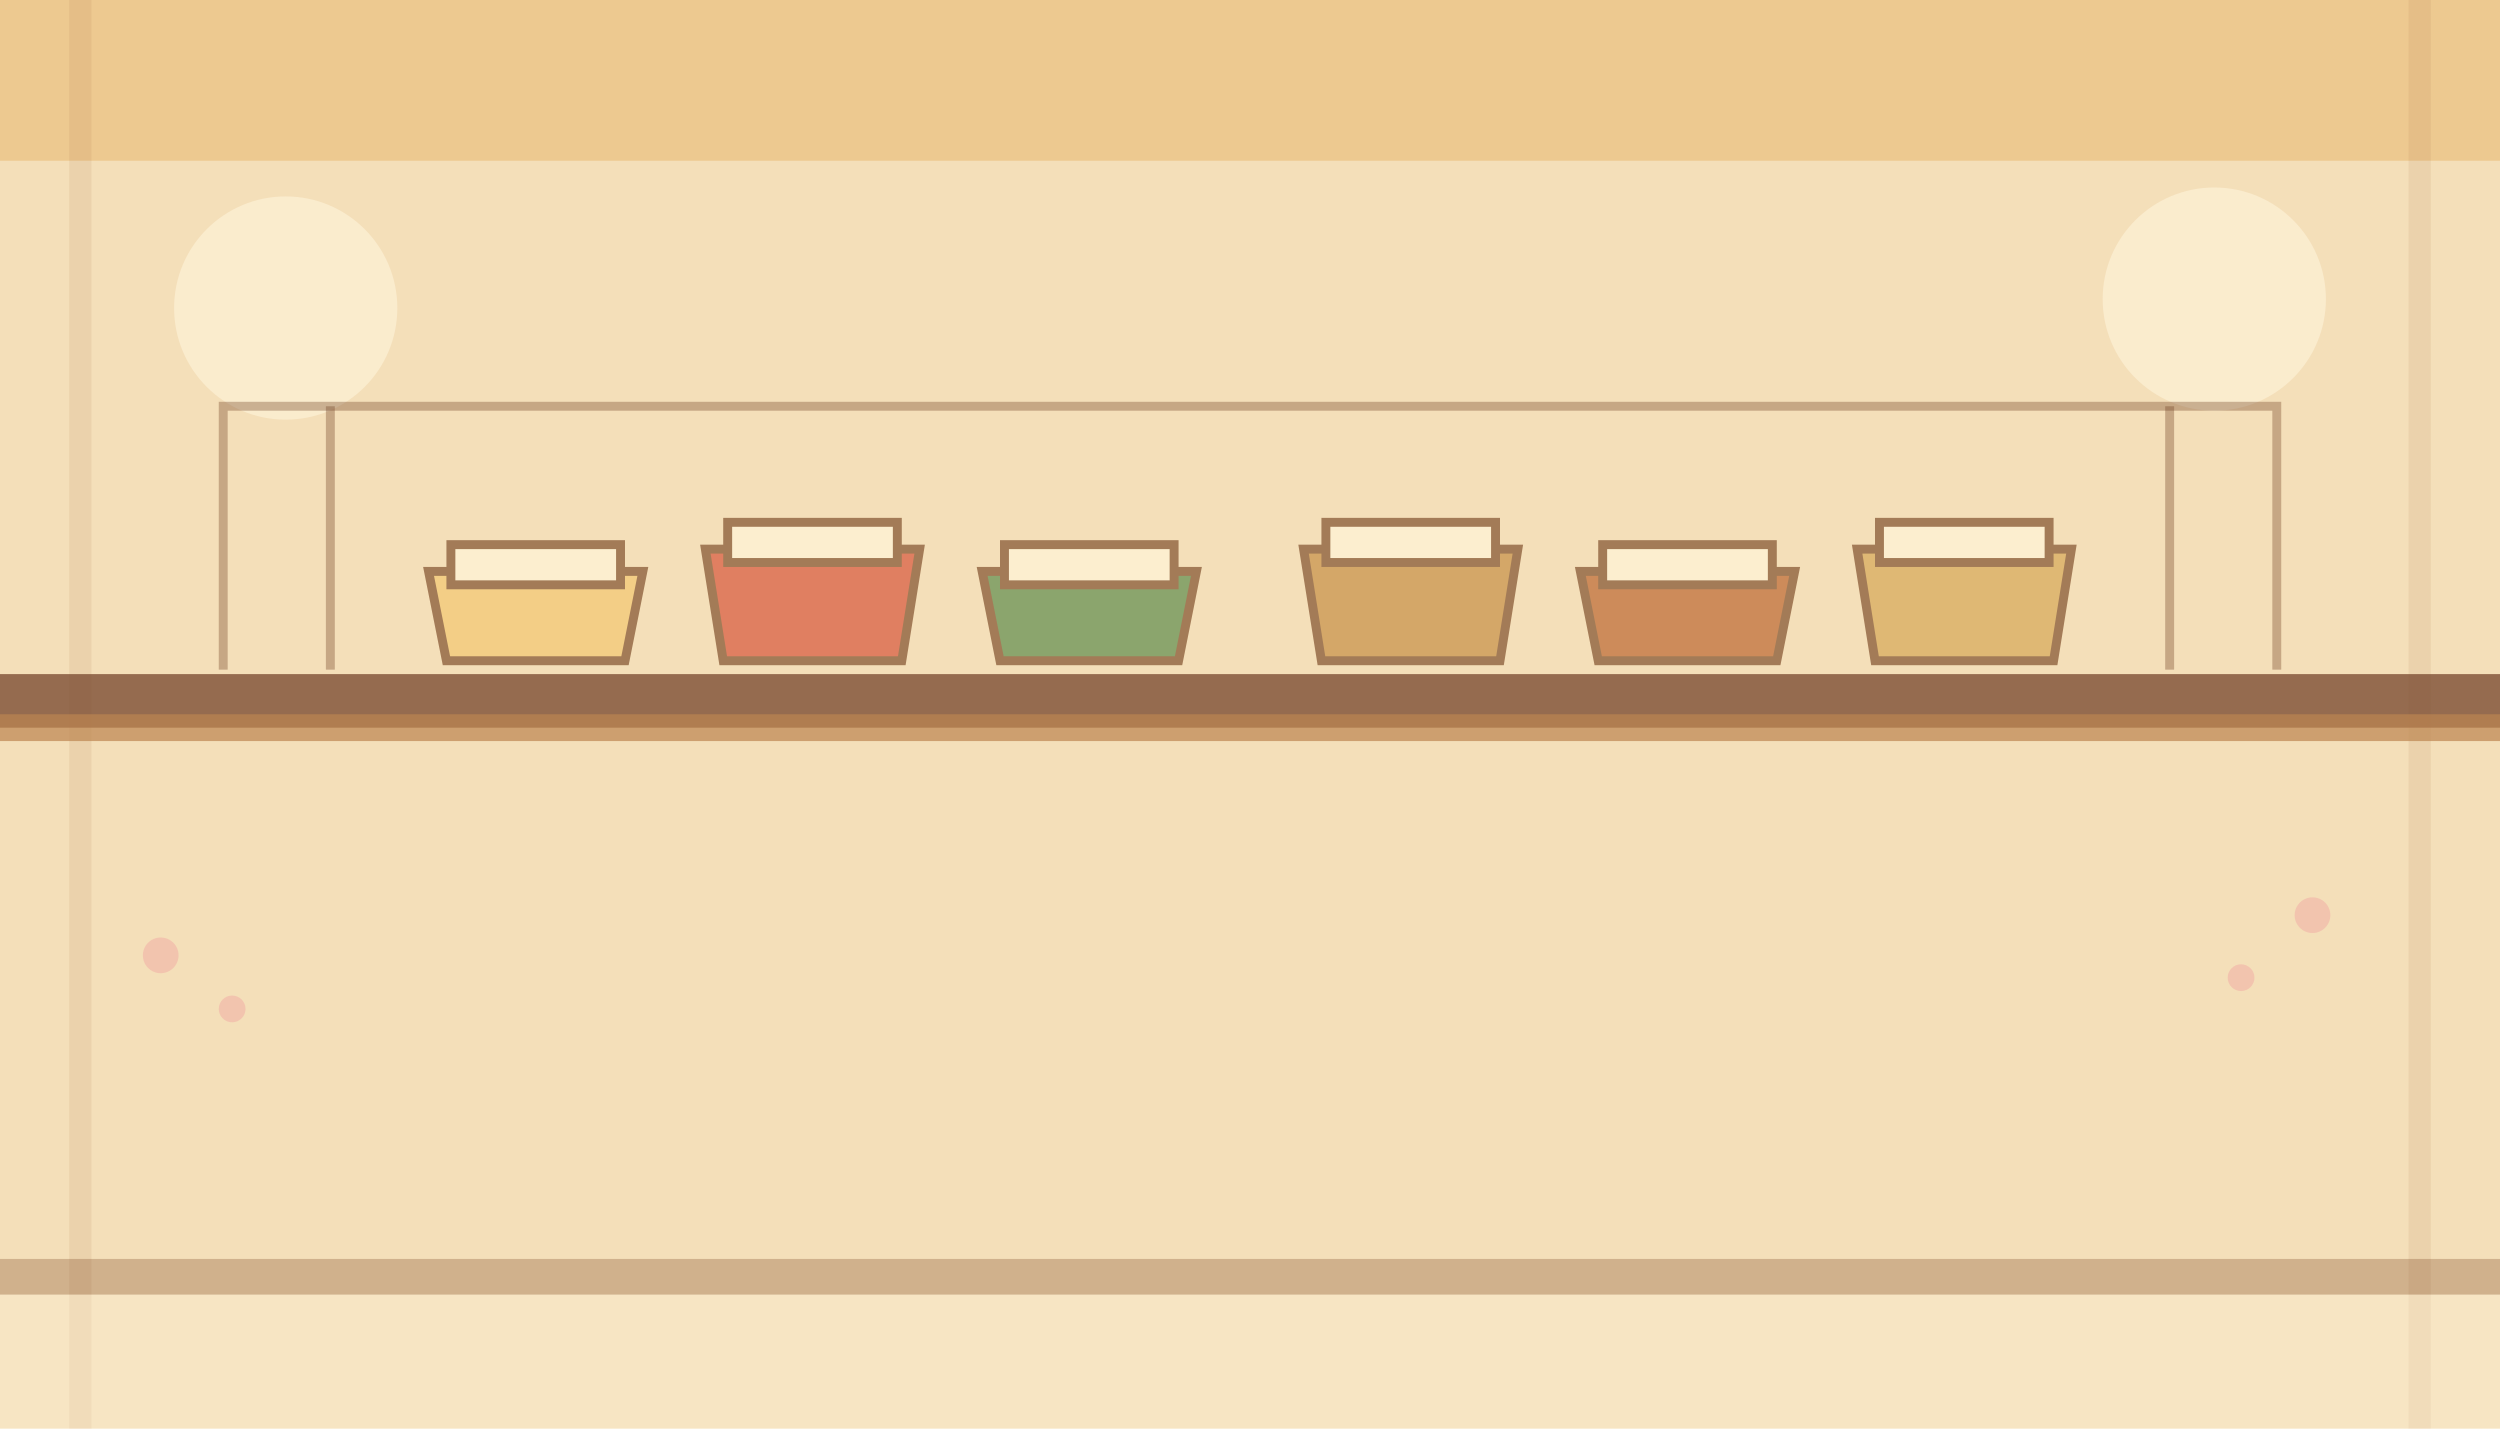
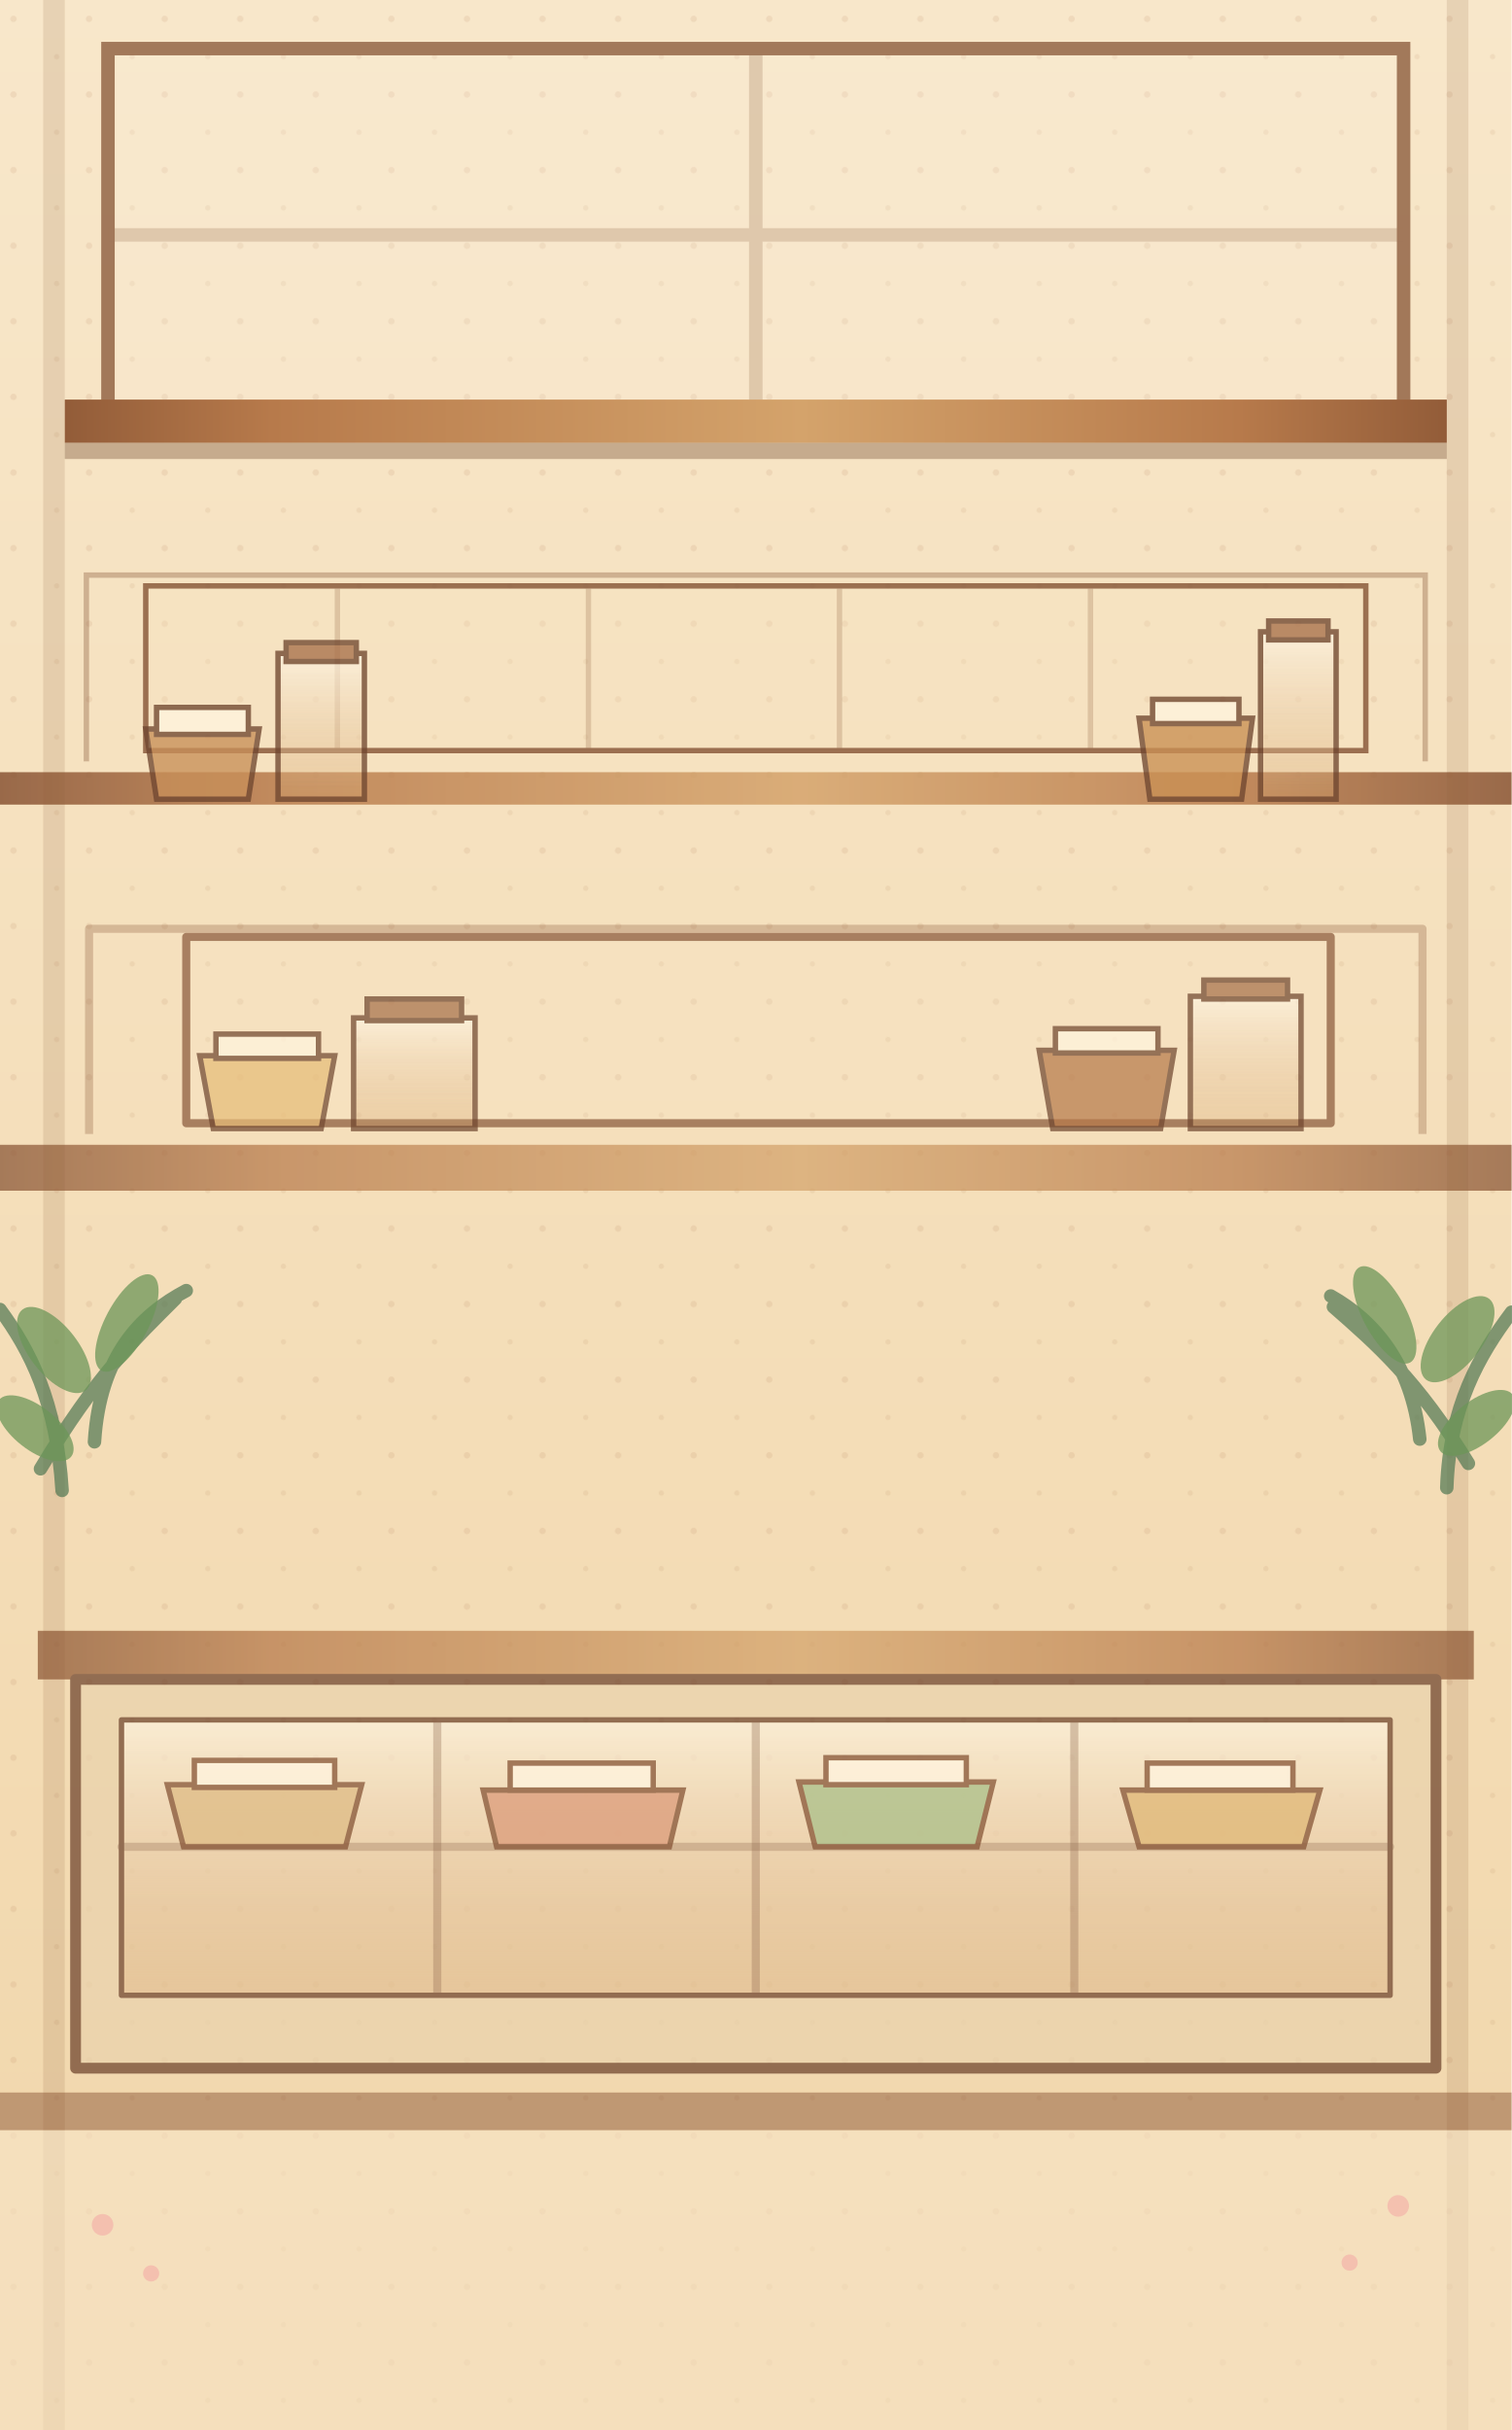
- <svg xmlns="http://www.w3.org/2000/svg" viewBox="0 0 560 320" fill="none">
-   <rect width="560" height="320" fill="#f4dfb9" />
-   <path d="M0 0h560v36H0z" fill="#edc990" />
-   <path d="M18 0v320M542 0v320" stroke="#9a633b" stroke-opacity=".1" stroke-width="5" />
-   <circle cx="64" cy="69" r="25" fill="#fff5de" fill-opacity=".55" />
-   <circle cx="496" cy="67" r="25" fill="#fff5de" fill-opacity=".55" />
-   <path d="M0 151h560v12H0z" fill="#7a4b31" fill-opacity=".78" />
-   <path d="M0 160h560v6H0z" fill="#bd8550" fill-opacity=".7" />
-   <g stroke="#704124" stroke-opacity=".35" stroke-width="2">
-     <path d="M50 150V91h460v59" />
-     <path d="M74 91v59M486 91v59" />
+ <svg xmlns="http://www.w3.org/2000/svg" viewBox="0 0 560 900" fill="none">
+   <defs>
+     <linearGradient id="wall" x1="280" y1="0" x2="280" y2="900" gradientUnits="userSpaceOnUse">
+       <stop stop-color="#f8e7ca" />
+       <stop offset="1" stop-color="#f1d6aa" />
+     </linearGradient>
+     <linearGradient id="wood" x1="0" y1="0" x2="560" y2="0" gradientUnits="userSpaceOnUse">
+       <stop stop-color="#875333" />
+       <stop offset=".18" stop-color="#b77a4b" />
+       <stop offset=".53" stop-color="#d4a36b" />
+       <stop offset=".82" stop-color="#b77a4b" />
+       <stop offset="1" stop-color="#875333" />
+     </linearGradient>
+     <linearGradient id="glass" x1="0" y1="0" x2="0" y2="1">
+       <stop stop-color="#fff7e6" stop-opacity=".84" />
+       <stop offset="1" stop-color="#d4a36b" stop-opacity=".38" />
+     </linearGradient>
+     <pattern id="paper" width="28" height="28" patternUnits="userSpaceOnUse">
+       <circle cx="5" cy="7" r="1.2" fill="#a8714c" fill-opacity=".12" />
+       <circle cx="21" cy="21" r="1" fill="#a8714c" fill-opacity=".1" />
+     </pattern>
+   </defs>
+   <rect width="560" height="900" fill="url(#wall)" />
+   <rect width="560" height="900" fill="url(#paper)" />
+   <path d="M20 0v900M540 0v900" stroke="#8a5a3b" stroke-opacity=".15" stroke-width="8" />
+   <g opacity=".78" stroke="#8a5a3b" stroke-width="5">
+     <path d="M40 18h480v137H40z" fill="#fdf3e4" fill-opacity=".24" />
+     <path d="M280 18v137M40 87h480" stroke-opacity=".28" />
  </g>
-   <g opacity=".74">
-     <path d="M96 128h48l-4 20H100z" fill="#f3c874" stroke="#875834" stroke-width="2" />
-     <path d="M101 122h38v9h-38z" fill="#fff3d6" stroke="#875834" stroke-width="2" />
-     <path d="M158 123h48l-4 25h-40z" fill="#d95d42" stroke="#875834" stroke-width="2" />
-     <path d="M163 117h38v9h-38z" fill="#fff3d6" stroke="#875834" stroke-width="2" />
-     <path d="M220 128h48l-4 20h-40z" fill="#669052" stroke="#875834" stroke-width="2" />
-     <path d="M225 122h38v9h-38z" fill="#fff3d6" stroke="#875834" stroke-width="2" />
-     <path d="M292 123h48l-4 25h-40z" fill="#c9934b" stroke="#875834" stroke-width="2" />
-     <path d="M297 117h38v9h-38z" fill="#fff3d6" stroke="#875834" stroke-width="2" />
-     <path d="M354 128h48l-4 20h-40z" fill="#bf6d39" stroke="#875834" stroke-width="2" />
-     <path d="M359 122h38v9h-38z" fill="#fff3d6" stroke="#875834" stroke-width="2" />
-     <path d="M416 123h48l-4 25h-40z" fill="#d8aa5c" stroke="#875834" stroke-width="2" />
-     <path d="M421 117h38v9h-38z" fill="#fff3d6" stroke="#875834" stroke-width="2" />
+   <path d="M24 148h512v16H24z" fill="url(#wood)" />
+   <path d="M24 164h512v6H24z" fill="#70462f" fill-opacity=".36" />
+   <g opacity=".84" stroke="#8a5a3b" stroke-width="2">
+     <path d="M0 286h560v12H0z" fill="url(#wood)" stroke="none" />
+     <path d="M32 282V213h496v69" stroke-opacity=".44" />
+     <path d="M54 217h452v61H54z" fill="#f6e2bf" fill-opacity=".3" />
+     <path d="M125 218v60M218 218v60M311 218v60M404 218v60" stroke-opacity=".28" />
  </g>
-   <path d="M0 282h560v8H0z" fill="#875333" fill-opacity=".33" />
-   <path d="M0 290h560v30H0z" fill="#fff5de" fill-opacity=".28" />
-   <g fill="#ef688a" fill-opacity=".22">
-     <circle cx="36" cy="214" r="4" />
-     <circle cx="52" cy="226" r="3" />
-     <circle cx="518" cy="205" r="4" />
-     <circle cx="502" cy="219" r="3" />
+   <g opacity=".78" stroke="#70462f" stroke-width="2">
+     <path d="M54 270h42l-4 26H58z" fill="#c88f58" />
+     <path d="M58 262h34v10H58z" fill="#fff4de" />
+     <path d="M103 242h32v54h-32z" fill="url(#glass)" />
+     <path d="M106 238h26v7h-26z" fill="#a8714c" />
+     <path d="M422 266h42l-4 30h-34z" fill="#c98f53" />
+     <path d="M427 259h32v9h-32z" fill="#fff4de" />
+     <path d="M467 234h28v62h-28z" fill="url(#glass)" />
+     <path d="M470 230h22v7h-22z" fill="#a8714c" />
+   </g>
+   <g stroke="#8a5a3b" stroke-width="3" stroke-linejoin="round" opacity=".72">
+     <path d="M0 424h560v17H0z" fill="url(#wood)" stroke="none" />
+     <path d="M33 420V344h494v76" stroke-opacity=".42" />
+     <path d="M69 347h424v69H69z" fill="#f9e9cd" fill-opacity=".24" />
+   </g>
+   <g opacity=".72" stroke="#70462f" stroke-width="2">
+     <path d="M74 391h50l-5 27H79z" fill="#e6bc78" />
+     <path d="M80 383h38v9H80z" fill="#fff4de" />
+     <path d="M131 377h45v41h-45z" fill="url(#glass)" />
+     <path d="M136 370h35v8h-35z" fill="#a8714c" />
+     <path d="M385 389h50l-5 29h-40z" fill="#b77a4b" />
+     <path d="M391 381h38v9h-38z" fill="#fff4de" />
+     <path d="M441 369h41v49h-41z" fill="url(#glass)" />
+     <path d="M446 363h31v7h-31z" fill="#a8714c" />
+   </g>
+   <g opacity=".74" stroke="#70462f" stroke-width="4" stroke-linecap="round" stroke-linejoin="round">
+     <path d="M14 604h532v18H14z" fill="url(#wood)" stroke="none" />
+     <path d="M28 622h504v144H28z" fill="#ead2ad" />
+     <path d="M45 637h470v102H45z" fill="url(#glass)" stroke-width="2" />
+     <path d="M45 684h470" stroke-opacity=".32" stroke-width="3" />
+     <path d="M162 638v100M280 638v100M398 638v100" stroke-opacity=".34" stroke-width="3" />
+   </g>
+   <g opacity=".78" stroke="#8a5a3b" stroke-width="2">
+     <path d="M62 661h72l-6 23H68z" fill="#dfbd87" />
+     <path d="M72 652h52v10H72z" fill="#fff4de" />
+     <path d="M179 663h74l-5 21h-64z" fill="#dc9e7c" />
+     <path d="M189 653h53v10h-53z" fill="#fff4de" />
+     <path d="M296 660h72l-6 24h-60z" fill="#adc08a" />
+     <path d="M306 651h52v10h-52z" fill="#fff4de" />
+     <path d="M416 663h73l-6 21h-61z" fill="#e0b978" />
+     <path d="M425 653h54v10h-54z" fill="#fff4de" />
+   </g>
+   <g stroke="#4f7651" stroke-width="5" stroke-linecap="round" opacity=".7">
+     <path d="M15 544c21-35 35-48 50-63M23 552c-2-33-12-52-23-67M35 534c2-32 17-47 34-56M544 542c-19-31-34-44-50-58M536 551c1-30 12-49 24-65M526 533c-3-28-17-44-33-53" />
+   </g>
+   <g fill="#6c9658" fill-opacity=".74">
+     <ellipse cx="20" cy="500" rx="9" ry="19" transform="rotate(-38 20 500)" />
+     <ellipse cx="47" cy="490" rx="8" ry="20" transform="rotate(28 47 490)" />
+     <ellipse cx="13" cy="529" rx="8" ry="17" transform="rotate(-52 13 529)" />
+     <ellipse cx="540" cy="496" rx="9" ry="19" transform="rotate(38 540 496)" />
+     <ellipse cx="513" cy="487" rx="8" ry="20" transform="rotate(-28 513 487)" />
+     <ellipse cx="547" cy="527" rx="8" ry="17" transform="rotate(52 547 527)" />
+   </g>
+   <path d="M0 775h560v14H0z" fill="#875333" fill-opacity=".48" />
+   <path d="M0 789h560v111H0z" fill="#f8e7ca" fill-opacity=".56" />
+   <g fill="#ef6f8e" fill-opacity=".28">
+     <circle cx="38" cy="824" r="4" />
+     <circle cx="56" cy="842" r="3" />
+     <circle cx="518" cy="817" r="4" />
+     <circle cx="500" cy="838" r="3" />
  </g>
</svg>
